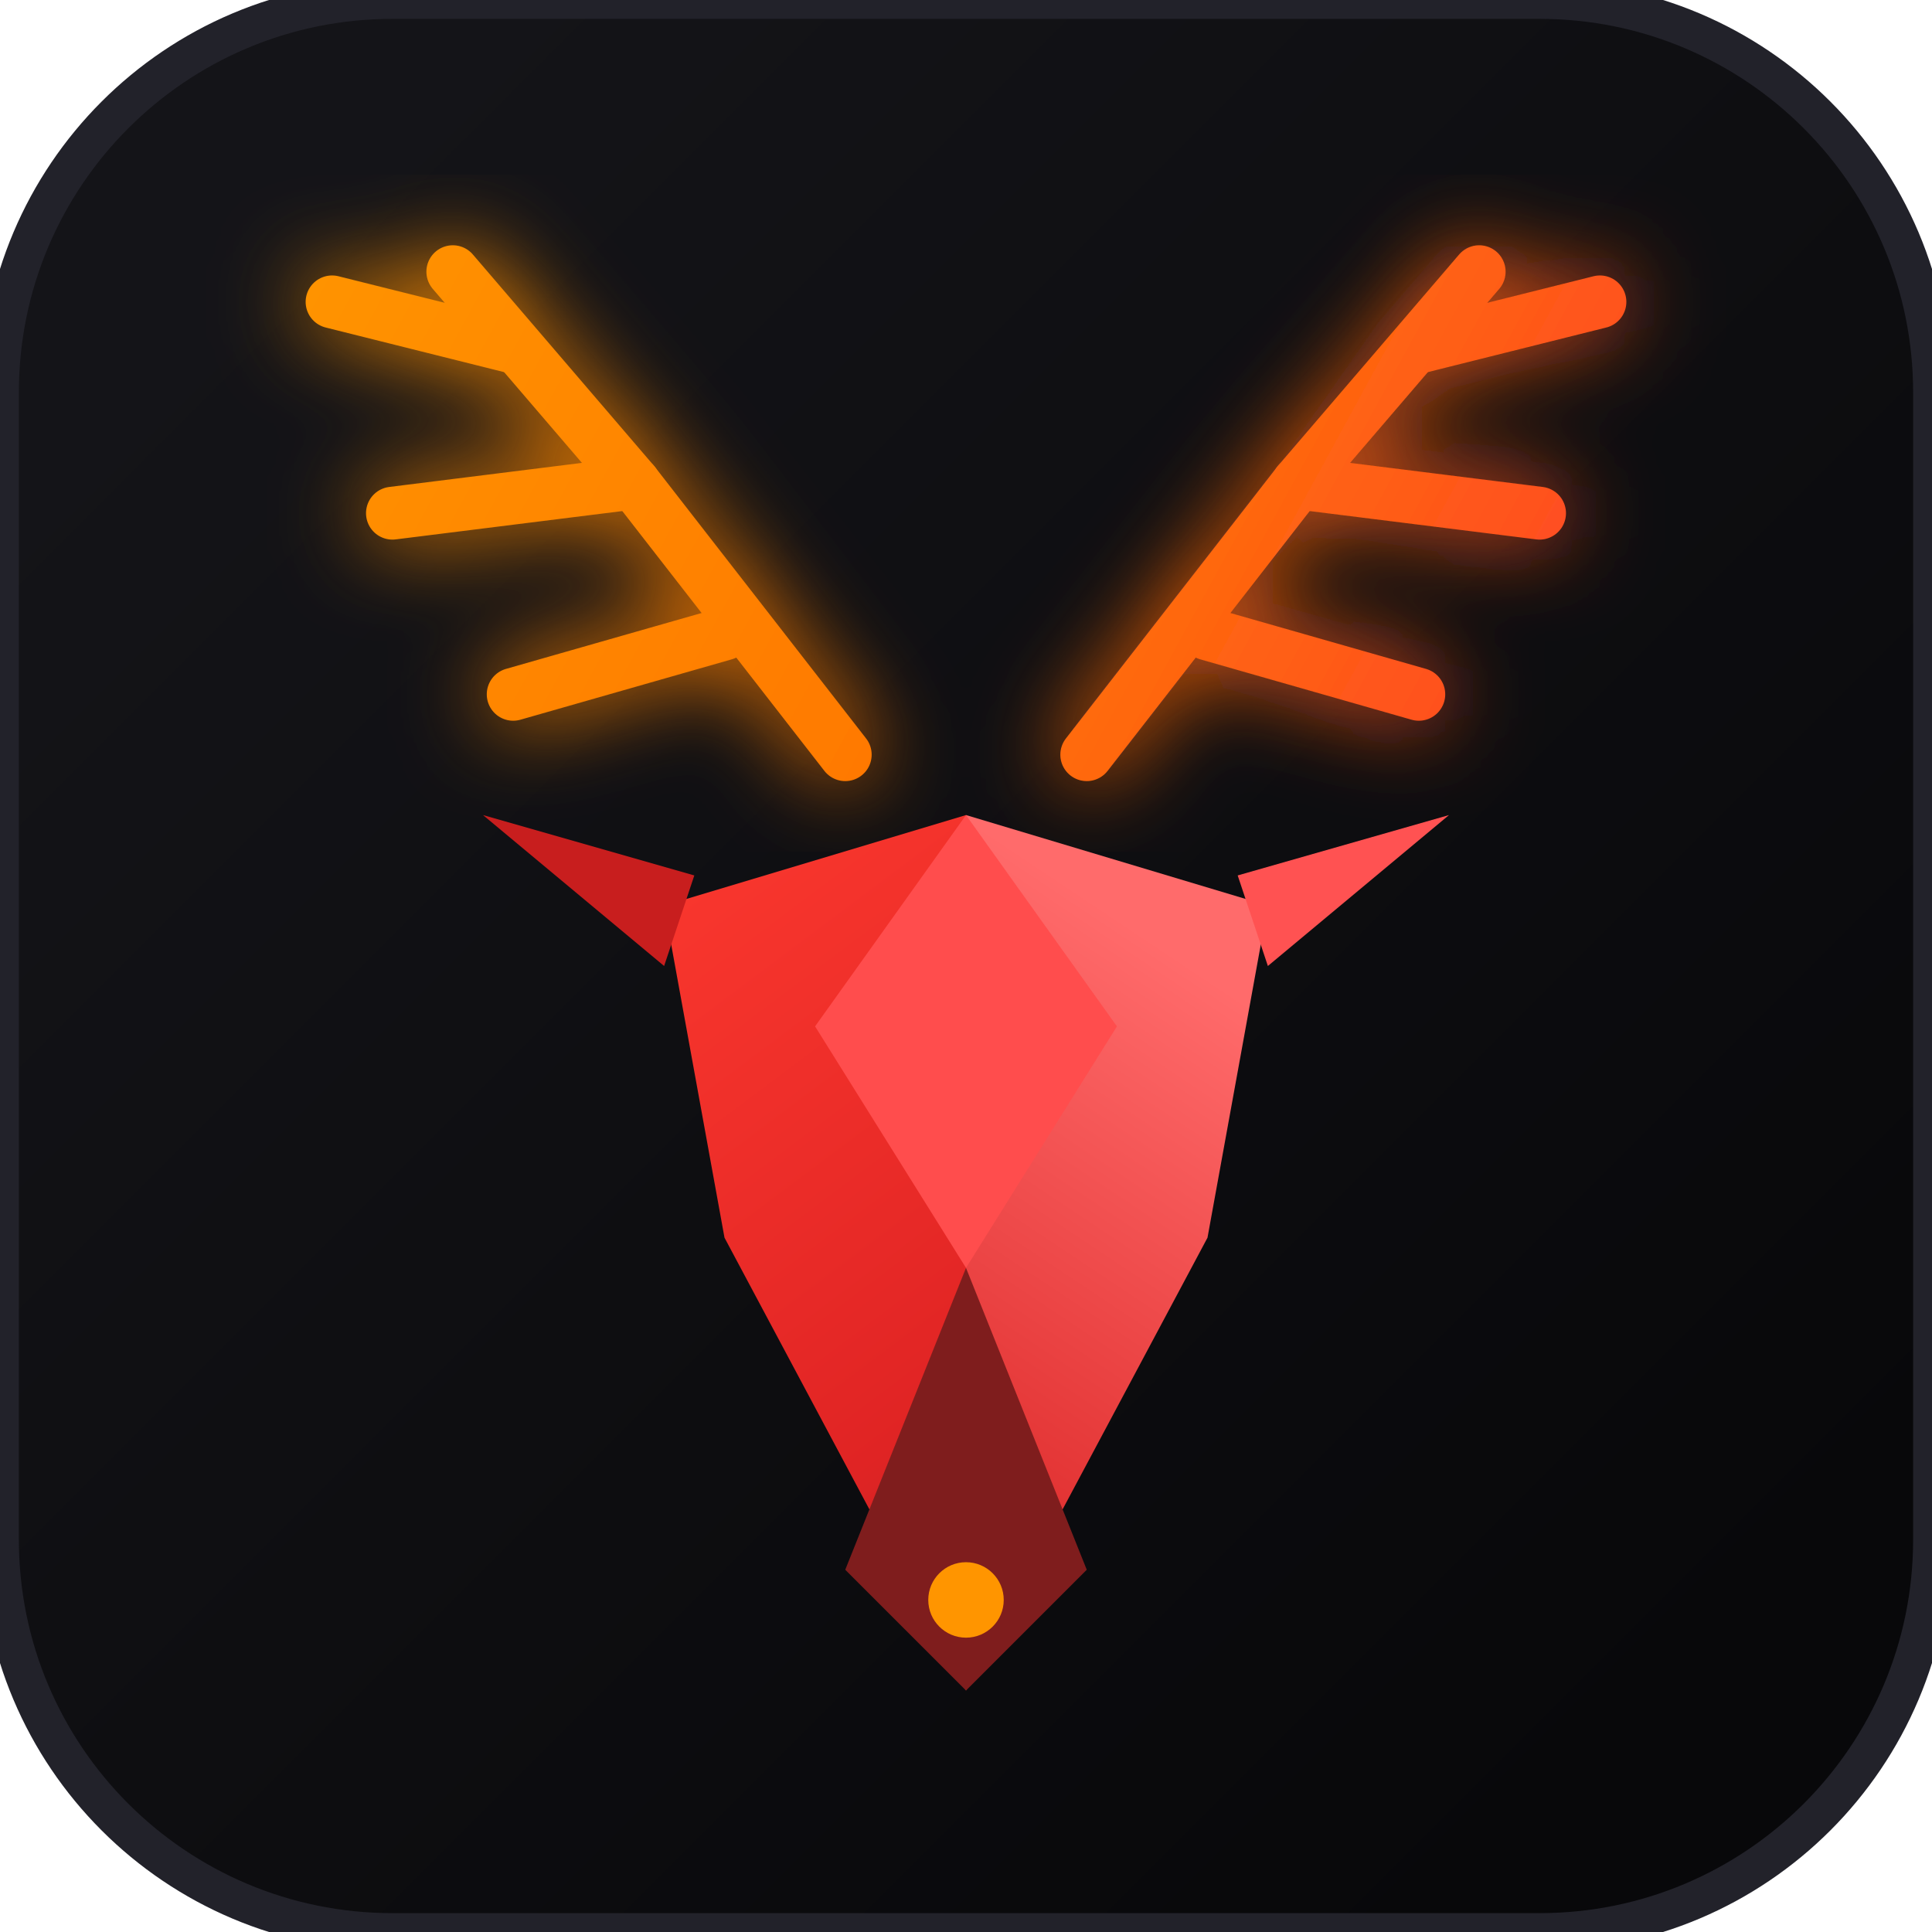
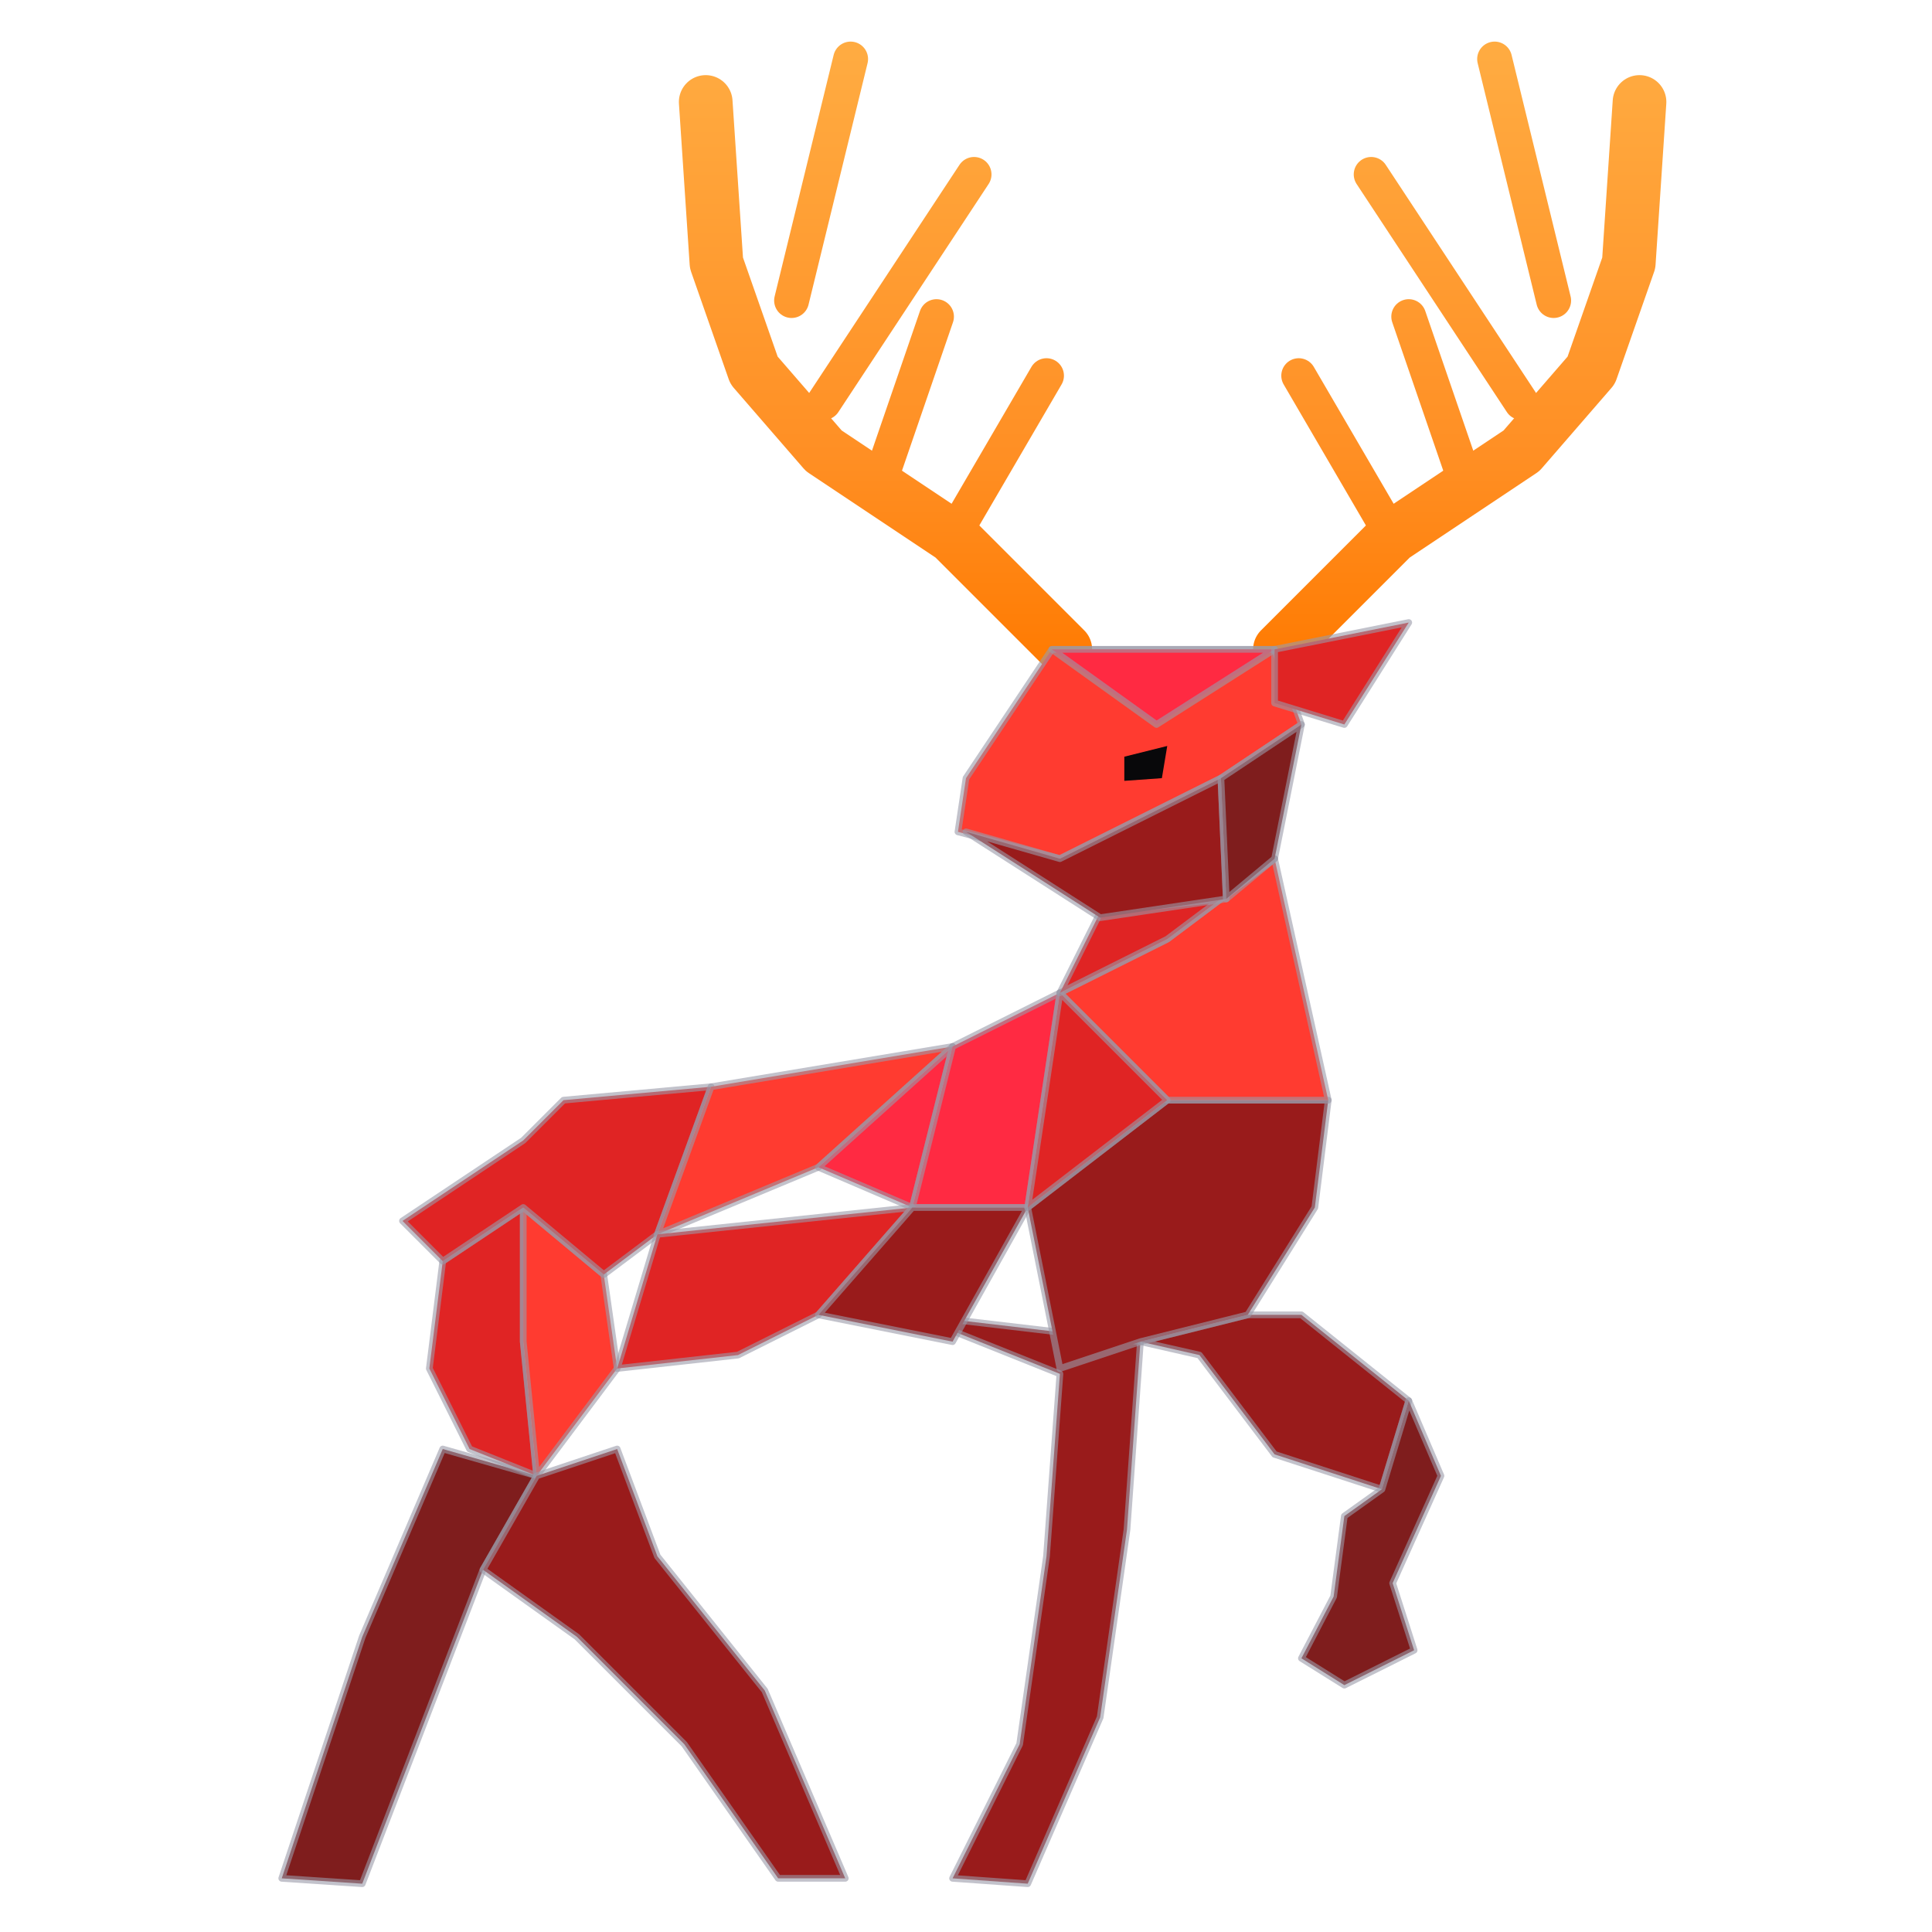
- <svg xmlns="http://www.w3.org/2000/svg" viewBox="0 0 128 128" fill="none">
+ <svg xmlns="http://www.w3.org/2000/svg" viewBox="165 150 720 720">
  <defs>
-     <linearGradient id="stag-antlers" x1="20" y1="12" x2="108" y2="60" gradientUnits="userSpaceOnUse">
-       <stop offset="0%" stop-color="#ff9500" />
-       <stop offset="50%" stop-color="#ff7a00" />
-       <stop offset="100%" stop-color="#ff3b30" />
+     <linearGradient id="antler" x1="0" y1="170" x2="0" y2="400" gradientUnits="userSpaceOnUse">
+       <stop offset="0" stop-color="#ffab41" />
+       <stop offset="0.65" stop-color="#ff8f24" />
+       <stop offset="1" stop-color="#ff7a00" />
    </linearGradient>
-     <linearGradient id="stag-head" x1="40" y1="50" x2="88" y2="114" gradientUnits="userSpaceOnUse">
-       <stop offset="0%" stop-color="#ff3b30" />
-       <stop offset="60%" stop-color="#e02424" />
-       <stop offset="100%" stop-color="#991b1b" />
-     </linearGradient>
-     <linearGradient id="stag-facet-light" x1="64" y1="54" x2="40" y2="90" gradientUnits="userSpaceOnUse">
-       <stop offset="0%" stop-color="#ff6b6b" />
-       <stop offset="100%" stop-color="#dc2626" />
-     </linearGradient>
-     <linearGradient id="stag-shield" x1="16" y1="16" x2="112" y2="112" gradientUnits="userSpaceOnUse">
-       <stop offset="0%" stop-color="#141418" />
-       <stop offset="100%" stop-color="#08080a" />
-     </linearGradient>
-     <filter id="antler-glow" x="-20%" y="-20%" width="140%" height="140%">
-       <feGaussianBlur stdDeviation="3" result="blur" />
-       <feComposite in="SourceGraphic" in2="blur" operator="over" />
-     </filter>
  </defs>
-   <rect width="128" height="128" rx="26" fill="url(#stag-shield)" stroke="#22222a" stroke-width="2.5" />
-   <g filter="url(#antler-glow)" stroke="url(#stag-antlers)" stroke-width="3.5" stroke-linecap="round" stroke-linejoin="round">
-     <path d="M56 50 L42 32 L30 18" />
-     <path d="M42 32 L26 34" />
-     <path d="M34 23 L22 20" />
-     <path d="M48 42 L34 46" />
-     <path d="M72 50 L86 32 L98 18" />
-     <path d="M86 32 L102 34" />
-     <path d="M94 23 L106 20" />
-     <path d="M80 42 L94 46" />
+   <g fill="none" stroke="url(#antler)" stroke-width="13" stroke-linecap="round" stroke-linejoin="round">
+     <path stroke-width="20" d="M562 392 L520 350 L472 318 L446 288 L432 248 L428 188" />
+     <path d="M460 262 L482 172" />
+     <path d="M472 300 L528 215" />
+     <path d="M492 332 L514 268" />
+     <path d="M520 350 L555 290" />
+     <path stroke-width="20" d="M642 392 L684 350 L732 318 L758 288 L772 248 L776 188" />
+     <path d="M744 262 L722 172" />
+     <path d="M732 300 L676 215" />
+     <path d="M712 332 L690 268" />
+     <path d="M684 350 L649 290" />
  </g>
-   <polygon points="64,54 44,60 48,82 64,112" fill="url(#stag-head)" />
-   <polygon points="64,54 84,60 80,82 64,112" fill="url(#stag-facet-light)" />
-   <polygon points="64,54 54,68 64,84 74,68" fill="#ff4d4d" />
-   <polygon points="46,58 32,54 44,64" fill="#c81e1e" />
-   <polygon points="82,58 96,54 84,64" fill="#ff5252" />
-   <polygon points="64,84 56,104 64,112 72,104" fill="#7f1d1d" />
-   <circle cx="64" cy="106" r="2.5" fill="#ff9500" />
+   <g stroke="#9a9aa8" stroke-width="2.5" stroke-opacity="0.6" stroke-linejoin="round">
+     <polygon points="330,690 300,760 270,850 300,852 345,735 365,700" fill="#7f1d1d" />
+     <polygon points="505,640 590,650 585,720 575,790 548,852 520,850 545,800 555,730 560,662" fill="#991b1b" />
+     <polygon points="590,650 630,640 650,640 690,672 680,705 640,692 612,655" fill="#991b1b" />
+     <polygon points="680,705 690,672 702,700 684,740 692,765 666,778 650,768 662,745 666,715" fill="#7f1d1d" />
+     <polygon points="330,620 325,660 340,690 365,700 360,650 360,600" fill="#e02424" />
+     <polygon points="360,600 360,650 365,700 395,660 390,625" fill="#ff3b30" />
+     <polygon points="345,735 380,760 420,800 455,850 480,850 450,780 410,730 395,690 365,700" fill="#991b1b" />
+     <polygon points="315,605 360,575 375,560 430,555 410,610 390,625 360,600 330,620" fill="#e02424" />
+     <polygon points="430,555 520,540 470,585 410,610" fill="#ff3b30" />
+     <polygon points="520,540 505,600 470,585" fill="#ff2a42" />
+     <polygon points="520,540 560,520 548,600 505,600" fill="#ff2a42" />
+     <polygon points="410,610 505,600 470,640 440,655 395,660" fill="#e02424" />
+     <polygon points="505,600 548,600 520,650 470,640" fill="#991b1b" />
+     <polygon points="548,600 600,560 660,560 655,600 630,640 590,650 560,660" fill="#991b1b" />
+     <polygon points="560,520 600,500 640,470 660,560 600,560" fill="#ff3b30" />
+     <polygon points="548,600 560,520 600,560" fill="#e02424" />
+     <polygon points="575,490 620,485 640,470 600,500 560,520" fill="#e02424" />
+     <polygon points="557,392 640,392 650,420 620,440 560,470 522,460 525,440" fill="#ff3b30" />
+     <polygon points="557,392 640,392 596,420" fill="#ff2a42" />
+     <polygon points="640,392 690,382 666,420 640,412" fill="#e02424" />
+     <polygon points="525,460 560,470 620,440 622,485 575,492" fill="#991b1b" />
+     <polygon points="620,440 650,420 640,470 622,485" fill="#7f1d1d" />
+     <polygon points="584,432 600,428 598,440 584,441" fill="#08080a" stroke="none" />
+   </g>
</svg>
